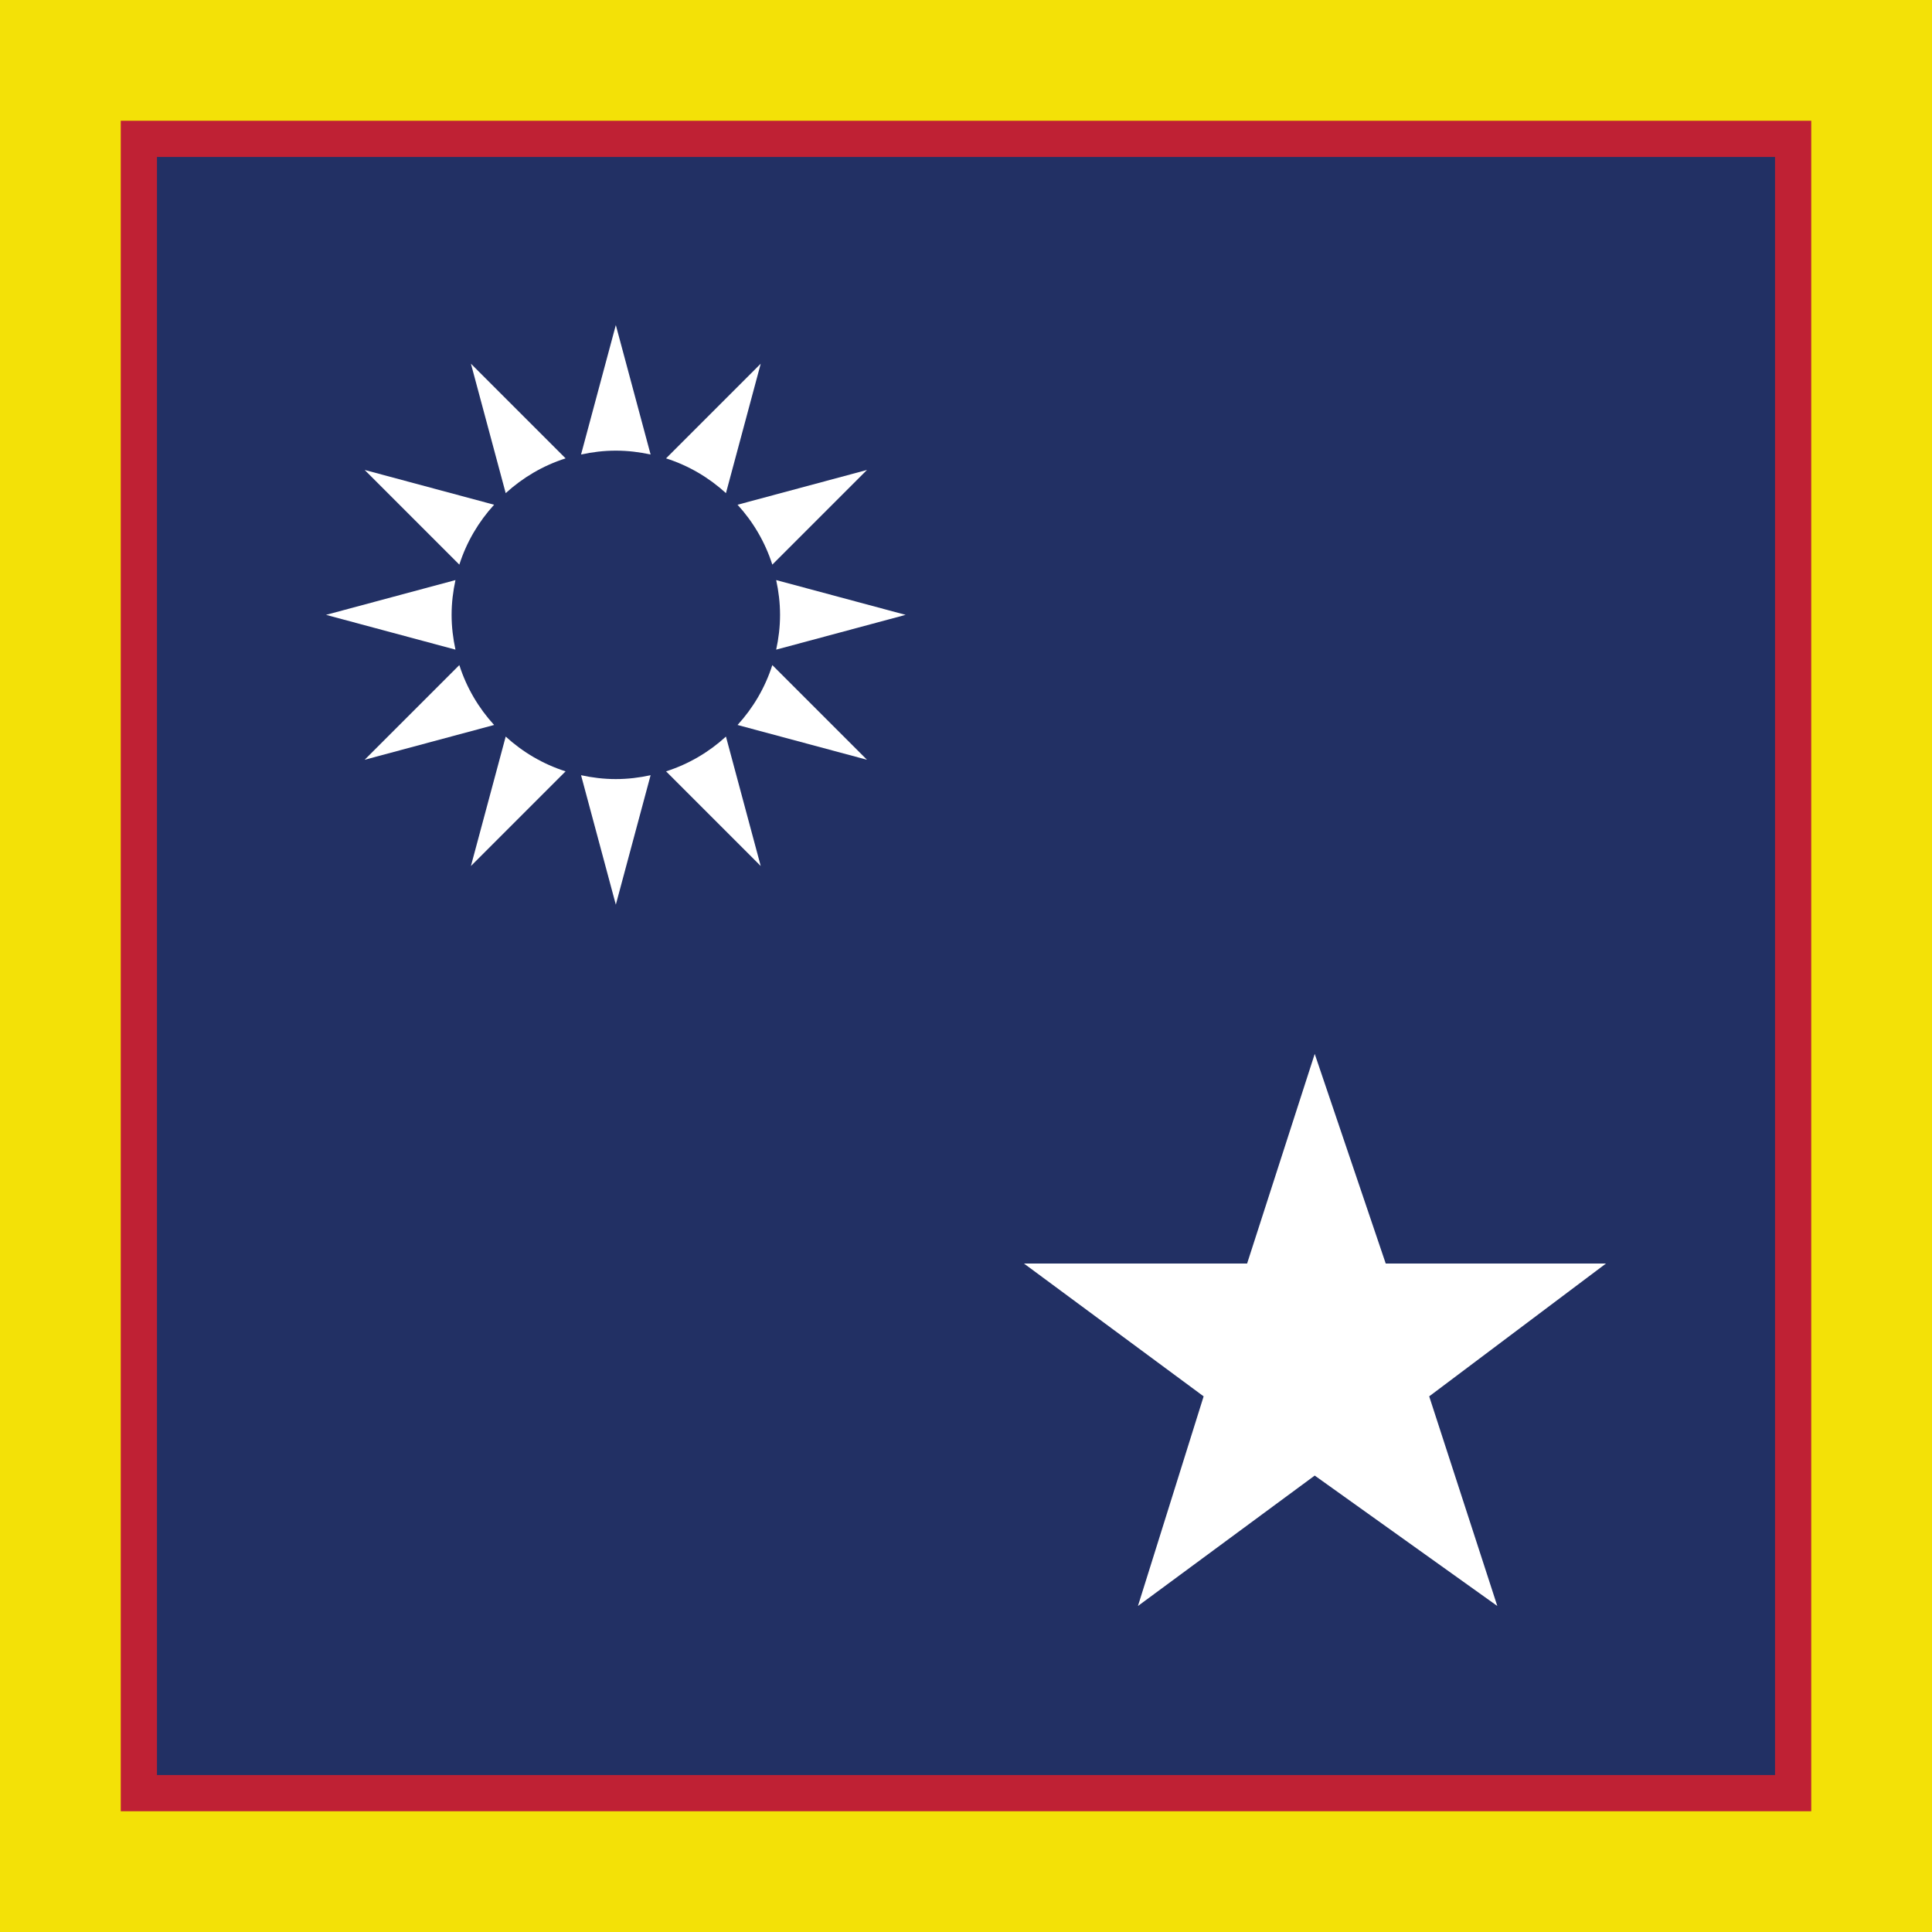
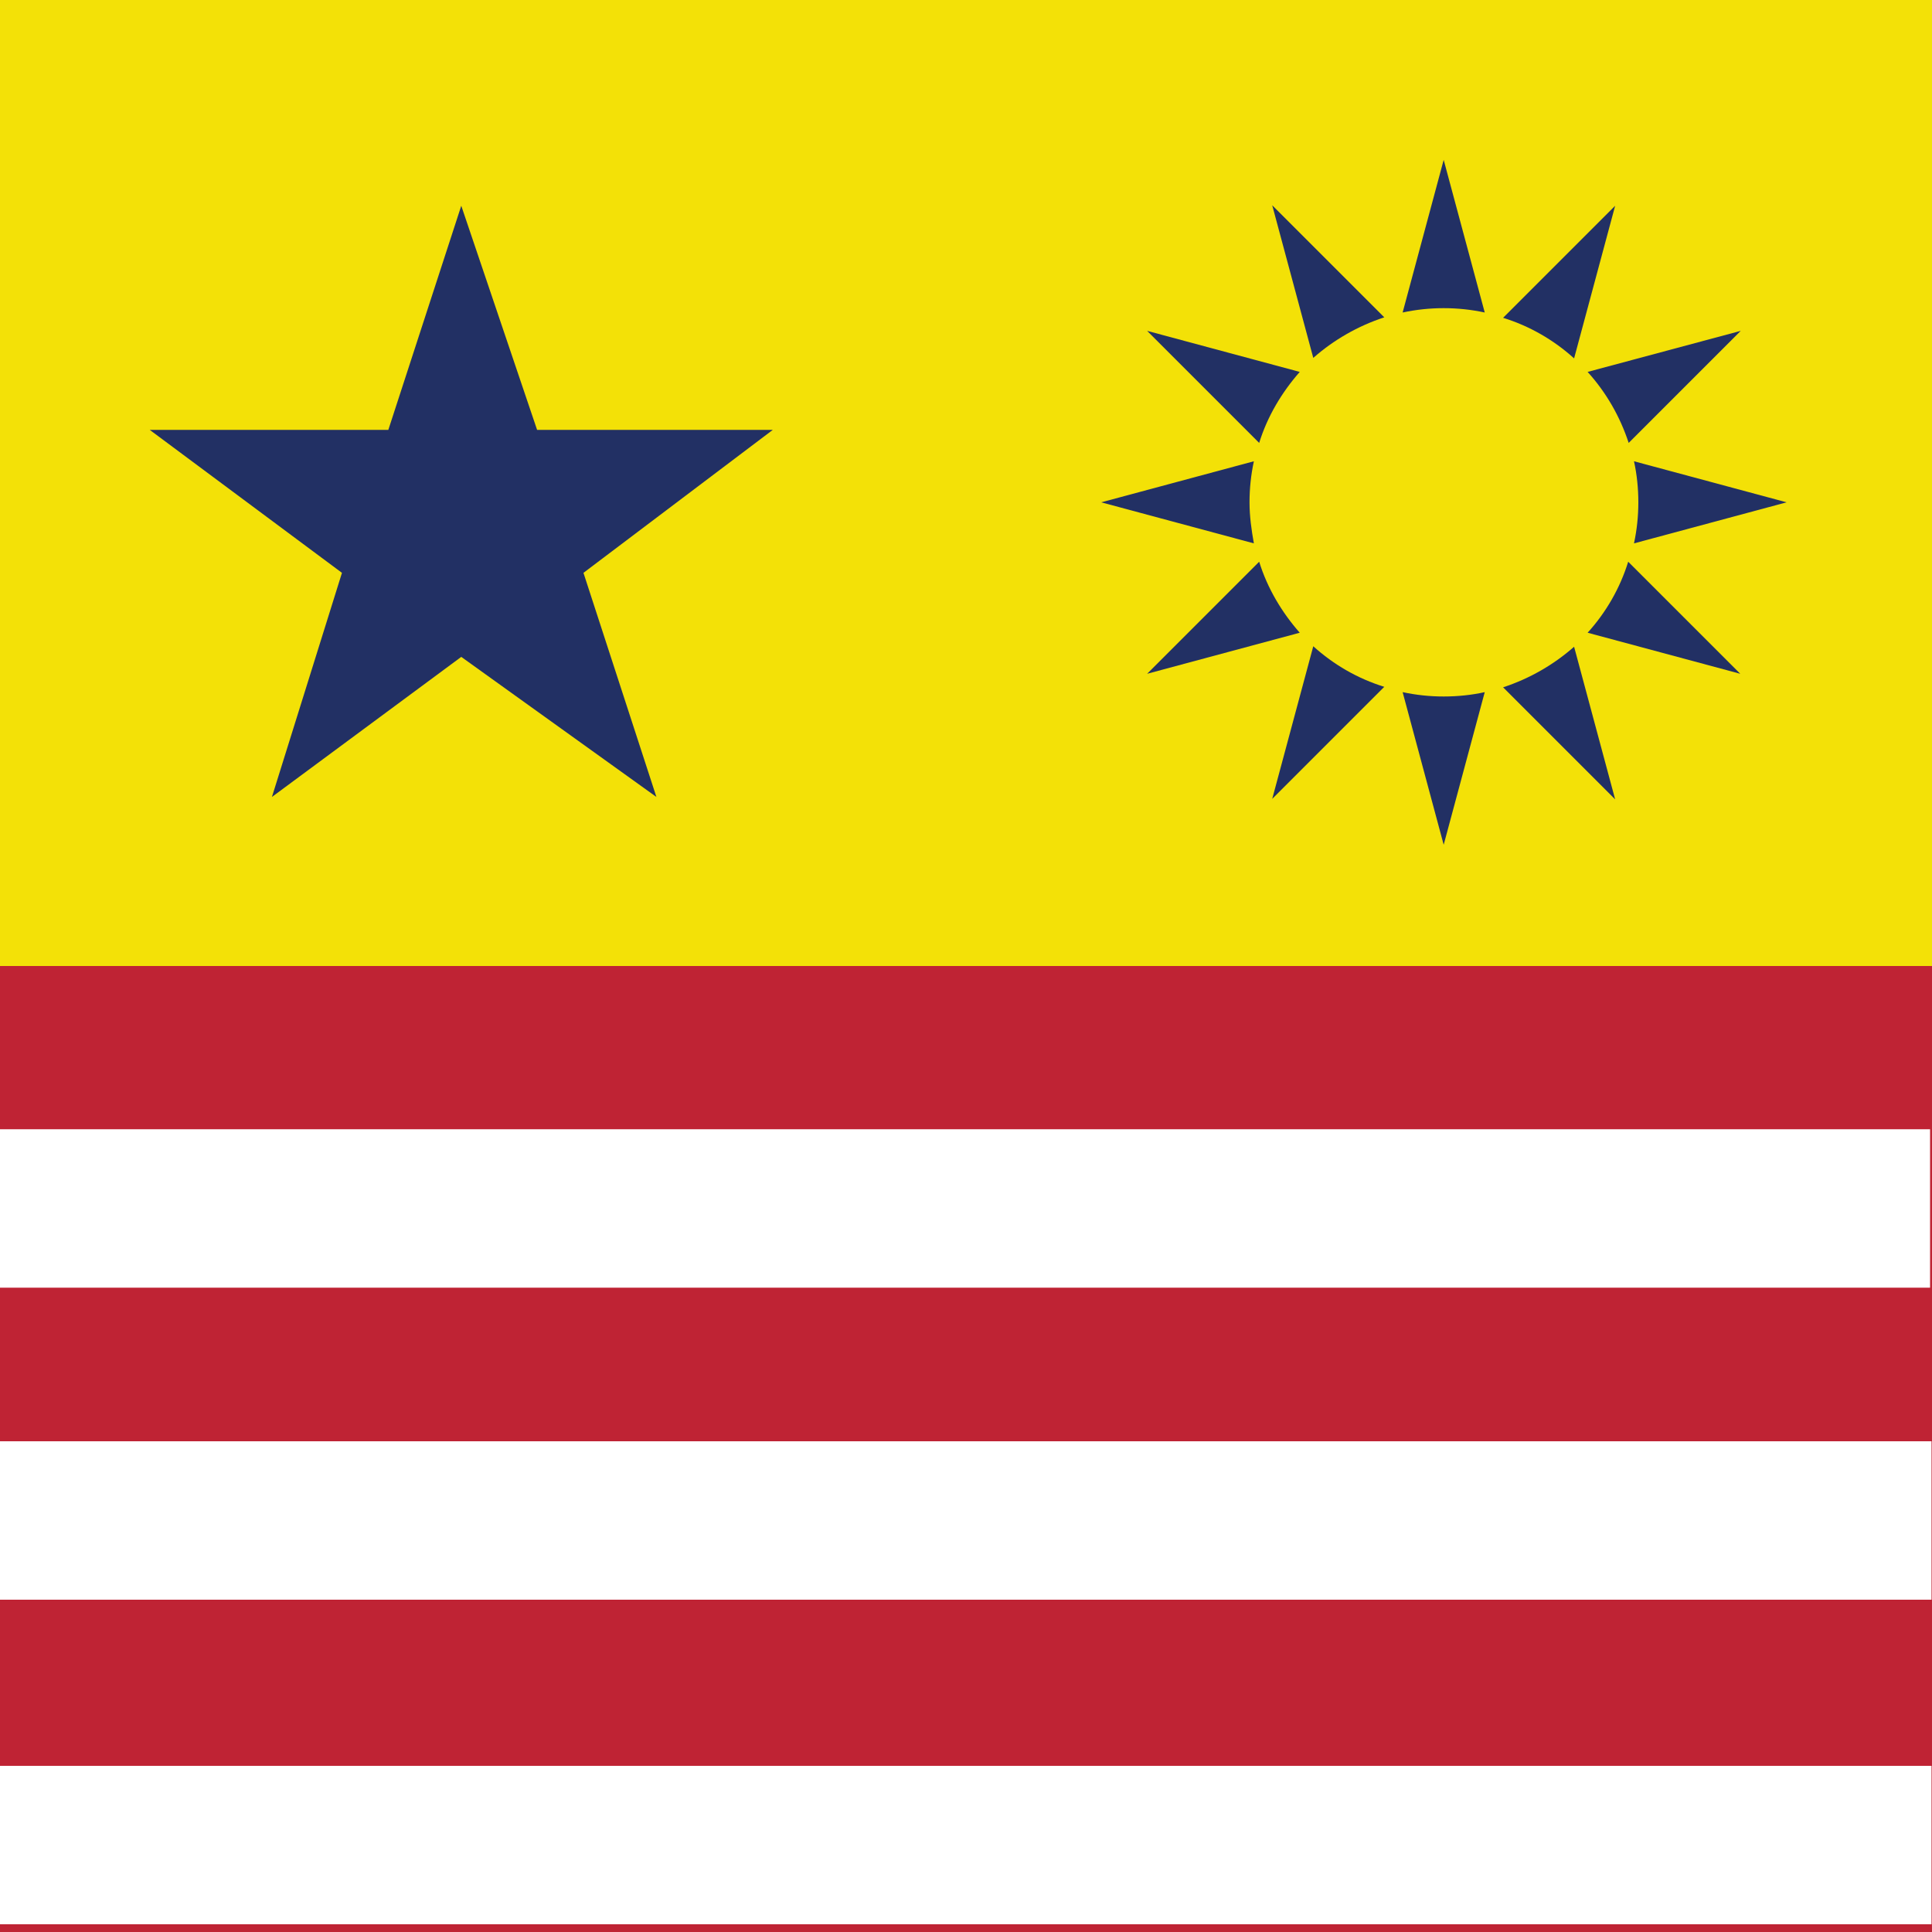
<svg xmlns="http://www.w3.org/2000/svg" version="1.1" x="0px" y="0px" viewBox="0 0 400 400" style="enable-background:new 0 0 400 400;" xml:space="preserve">
  <style type="text/css">
- 	.st0{fill:#F3E107;}
- 	.st1{fill:#BF2134;}
- 	.st2{fill:#223064;}
- 	.st3{fill:#FFFFFF;}
+ 	.st0{display:none;}
+ 	.st1{display:inline;fill:#F3E107;}
+ 	.st2{display:inline;fill:#BF2134;}
+ 	.st3{display:inline;fill:#223064;}
+ 	.st4{display:inline;}
+ 	.st5{fill:#FFFFFF;}
+ 	.st6{fill:#BF2334;}
+ 	.st7{fill:#F3E107;}
+ 	.st8{fill:#223064;}
</style>
-   <g id="Layer_2">
-     <rect y="0" class="st0" width="400" height="400" />
+   <g id="Layer_2" class="st0">
+     <rect y="0" class="st1" width="400" height="400" />
  </g>
-   <g id="Layer_3">
-     <rect x="25" y="25" class="st1" width="350" height="350" />
+   <g id="Layer_3" class="st0">
+     <rect x="25" y="25" class="st2" width="350" height="350" />
  </g>
-   <g id="Layer_4">
-     <rect x="32.5" y="32.5" class="st2" width="335" height="335" />
+   <g id="Layer_4" class="st0">
+     <rect x="32.5" y="32.5" class="st3" width="335" height="335" />
  </g>
-   <g id="Layer_1">
-     <g>
-       <path class="st3" d="M127.5,93.3c2.5,0,4.9,0.3,7.2,0.8l-7.2-26.8l-7.2,26.8C122.6,93.6,125,93.3,127.5,93.3z" />
-       <path class="st3" d="M117.1,94.9L97.5,75.3l7.2,26.8C108.2,98.9,112.4,96.4,117.1,94.9z" />
-       <path class="st3" d="M150.3,102.1l7.2-26.8l-19.6,19.6C142.6,96.4,146.8,98.9,150.3,102.1z" />
-       <path class="st3" d="M187.5,127.3l-26.8-7.2c0.5,2.3,0.8,4.7,0.8,7.2c0,2.5-0.3,4.9-0.8,7.2L187.5,127.3z" />
-       <path class="st3" d="M102.3,104.5l-26.8-7.2l19.6,19.6C96.6,112.2,99.1,108,102.3,104.5z" />
-       <path class="st3" d="M159.9,116.9l19.6-19.6l-26.8,7.2C155.9,108,158.4,112.2,159.9,116.9z" />
-       <path class="st3" d="M93.5,127.3c0-2.5,0.3-4.9,0.8-7.2l-26.8,7.2l26.8,7.2C93.8,132.2,93.5,129.8,93.5,127.3z" />
-       <path class="st3" d="M137.9,159.7l19.6,19.6l-7.2-26.8C146.8,155.7,142.6,158.2,137.9,159.7z" />
-       <path class="st3" d="M152.7,150.1l26.8,7.2l-19.6-19.6C158.4,142.4,155.9,146.6,152.7,150.1z" />
-       <path class="st3" d="M127.5,161.3c-2.5,0-4.9-0.3-7.2-0.8l7.2,26.8l7.2-26.8C132.4,161,130,161.3,127.5,161.3z" />
-       <path class="st3" d="M95.1,137.7l-19.6,19.6l26.8-7.2C99.1,146.6,96.6,142.4,95.1,137.7z" />
-       <path class="st3" d="M104.7,152.5l-7.2,26.8l19.6-19.6C112.4,158.2,108.2,155.7,104.7,152.5z" />
+   <g id="Layer_1" class="st0">
+     <g class="st4">
+       <path class="st5" d="M127.5,93.3c2.5,0,4.9,0.3,7.2,0.8l-7.2-26.8l-7.2,26.8C122.6,93.6,125,93.3,127.5,93.3z" />
+       <path class="st5" d="M117.1,94.9L97.5,75.3l7.2,26.8C108.2,98.9,112.4,96.4,117.1,94.9z" />
+       <path class="st5" d="M150.3,102.1l7.2-26.8l-19.6,19.6C142.6,96.4,146.8,98.9,150.3,102.1z" />
+       <path class="st5" d="M187.5,127.3l-26.8-7.2c0.5,2.3,0.8,4.7,0.8,7.2c0,2.5-0.3,4.9-0.8,7.2L187.5,127.3z" />
+       <path class="st5" d="M102.3,104.5l-26.8-7.2l19.6,19.6C96.6,112.2,99.1,108,102.3,104.5z" />
+       <path class="st5" d="M159.9,116.9l19.6-19.6l-26.8,7.2C155.9,108,158.4,112.2,159.9,116.9z" />
+       <path class="st5" d="M93.5,127.3c0-2.5,0.3-4.9,0.8-7.2l-26.8,7.2l26.8,7.2C93.8,132.2,93.5,129.8,93.5,127.3z" />
+       <path class="st5" d="M137.9,159.7l19.6,19.6l-7.2-26.8C146.8,155.7,142.6,158.2,137.9,159.7z" />
+       <path class="st5" d="M152.7,150.1l26.8,7.2l-19.6-19.6C158.4,142.4,155.9,146.6,152.7,150.1z" />
+       <path class="st5" d="M127.5,161.3c-2.5,0-4.9-0.3-7.2-0.8l7.2,26.8l7.2-26.8C132.4,161,130,161.3,127.5,161.3z" />
+       <path class="st5" d="M95.1,137.7l-19.6,19.6l26.8-7.2C99.1,146.6,96.6,142.4,95.1,137.7z" />
+       <path class="st5" d="M104.7,152.5l-7.2,26.8l19.6-19.6C112.4,158.2,108.2,155.7,104.7,152.5z" />
    </g>
  </g>
-   <g id="Layer_5">
+   <g id="Layer_5" class="st0">
+     <g class="st4">
+       <g>
+         <polygon class="st5" points="235.6,332.5 272.2,305.5 310,332.5 295.9,289.1 332.5,261.6 286.9,261.6 272.2,218.2 258.2,261.6      212,261.6 249.2,289.1    " />
+       </g>
+     </g>
+   </g>
+   <g id="Layer_6">
+     <g>
+       <rect class="st6" width="400" height="400" />
+     </g>
+     <g>
+       <rect class="st7" width="400" height="200" />
+     </g>
+     <g>
+       <rect x="-0.1" y="365.6" class="st5" width="400" height="32.8" />
+     </g>
+     <g>
+       <rect x="-0.1" y="298.4" class="st5" width="400" height="32.8" />
+     </g>
+     <g>
+       <rect x="-0.4" y="233.8" class="st5" width="400" height="32.8" />
+     </g>
    <g>
      <g>
-         <polygon class="st3" points="235.6,332.5 272.2,305.5 310,332.5 295.9,289.1 332.5,261.6 286.9,261.6 272.2,218.2 258.2,261.6      212,261.6 249.2,289.1    " />
+         <polygon class="st8" points="56.3,165 95.5,136 135.9,165 120.8,118.6 160,89 111.2,89 95.5,42.6 80.4,89 31,89 70.8,118.6         " />
+       </g>
+     </g>
+     <g id="Layer_7">
+       <g>
+         <path class="st8" d="M298.9,63.8c2.9,0,5.7,0.3,8.5,0.9l-8.5-31.6l-8.5,31.6C293.2,64.1,296,63.8,298.9,63.8z" />
+         <path class="st8" d="M286.6,65.7l-23.2-23.2l8.5,31.6C276.1,70.4,281.1,67.5,286.6,65.7z" />
+         <path class="st8" d="M325.9,74.2l8.5-31.6l-23.2,23.2C316.7,67.5,321.7,70.4,325.9,74.2z" />
+         <path class="st8" d="M369.9,104l-31.6-8.5c0.6,2.7,0.9,5.6,0.9,8.5c0,2.9-0.3,5.7-0.9,8.5L369.9,104z" />
+         <path class="st8" d="M269.1,77l-31.6-8.5l23.2,23.2C262.4,86.2,265.4,81.2,269.1,77z" />
+         <path class="st8" d="M337.2,91.7l23.2-23.2L328.7,77C332.5,81.2,335.4,86.2,337.2,91.7z" />
+         <path class="st8" d="M258.7,104c0-2.9,0.3-5.7,0.9-8.5L228,104l31.6,8.5C259.1,109.7,258.7,106.9,258.7,104z" />
+         <path class="st8" d="M311.2,142.3l23.2,23.2l-8.5-31.6C321.7,137.6,316.7,140.5,311.2,142.3z" />
+         <path class="st8" d="M328.7,131l31.6,8.5l-23.2-23.2C335.4,121.8,332.5,126.8,328.7,131z" />
+         <path class="st8" d="M298.9,144.2c-2.9,0-5.7-0.3-8.5-0.9l8.5,31.6l8.5-31.6C304.7,143.9,301.8,144.2,298.9,144.2z" />
+         <path class="st8" d="M260.7,116.3l-23.2,23.2l31.6-8.5C265.4,126.8,262.4,121.8,260.7,116.3z" />
+         <path class="st8" d="M271.9,133.8l-8.5,31.6l23.2-23.2C281.1,140.5,276.1,137.6,271.9,133.8z" />
      </g>
    </g>
  </g>
</svg>
